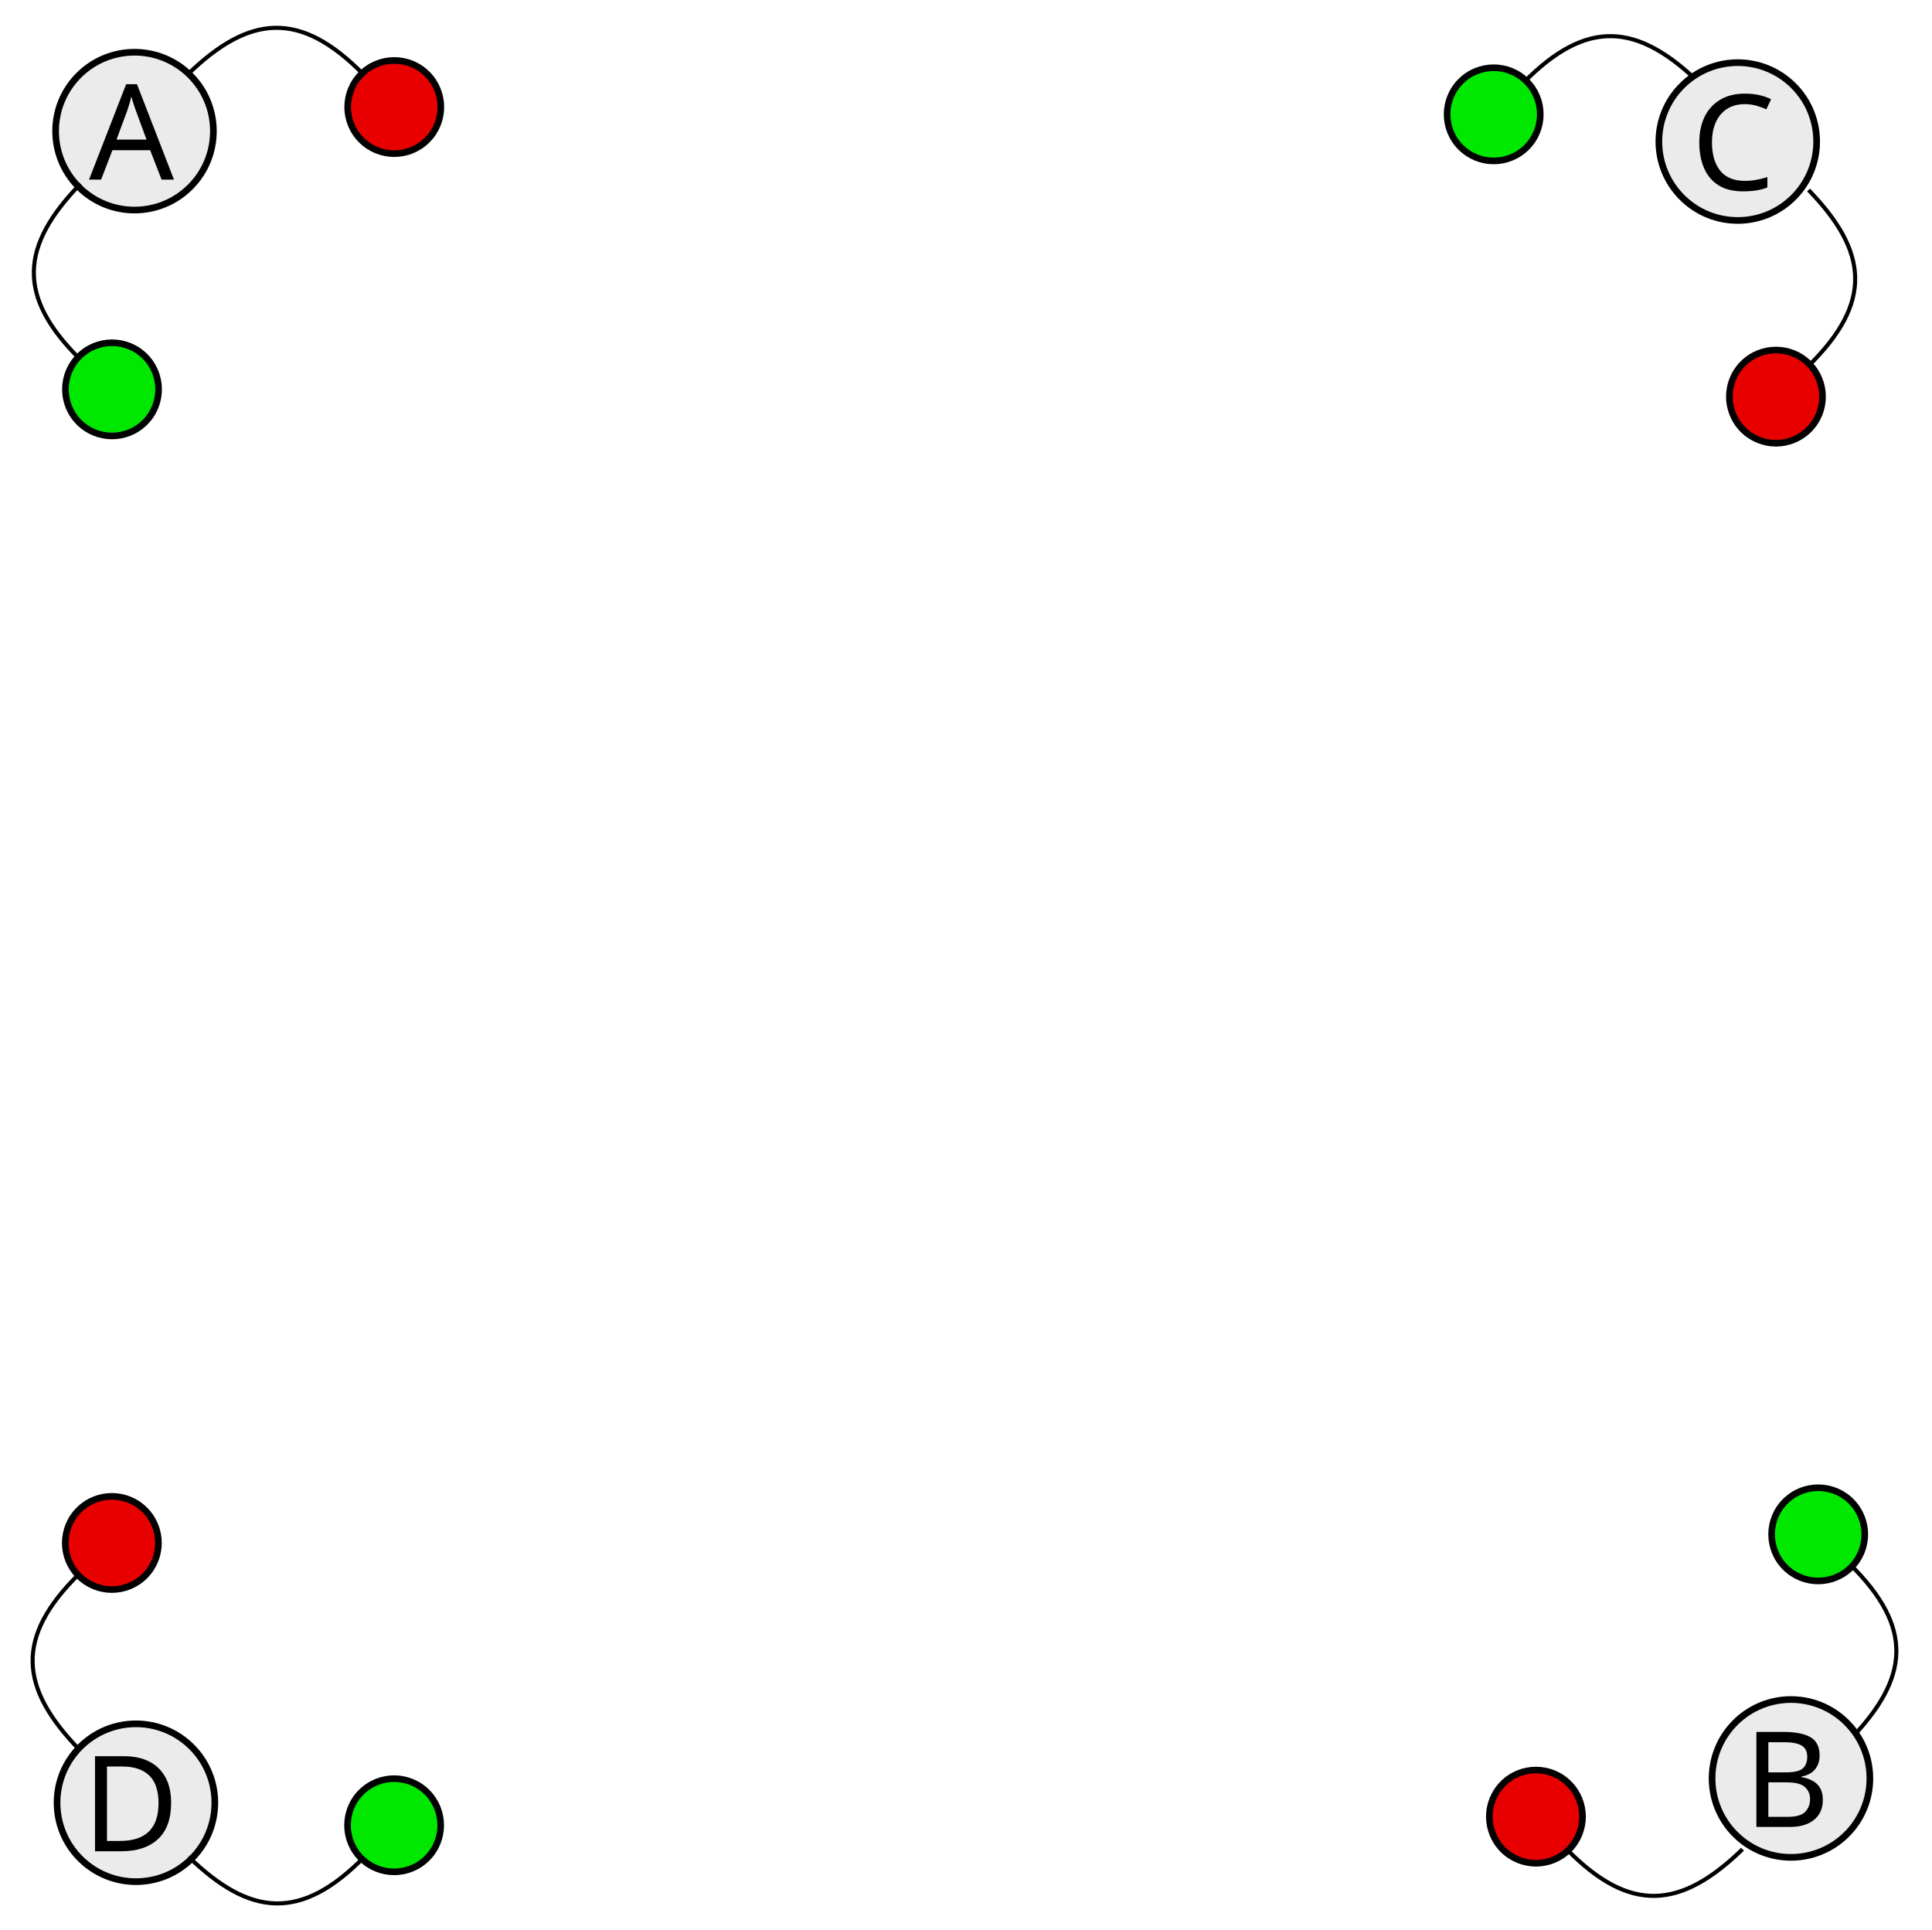
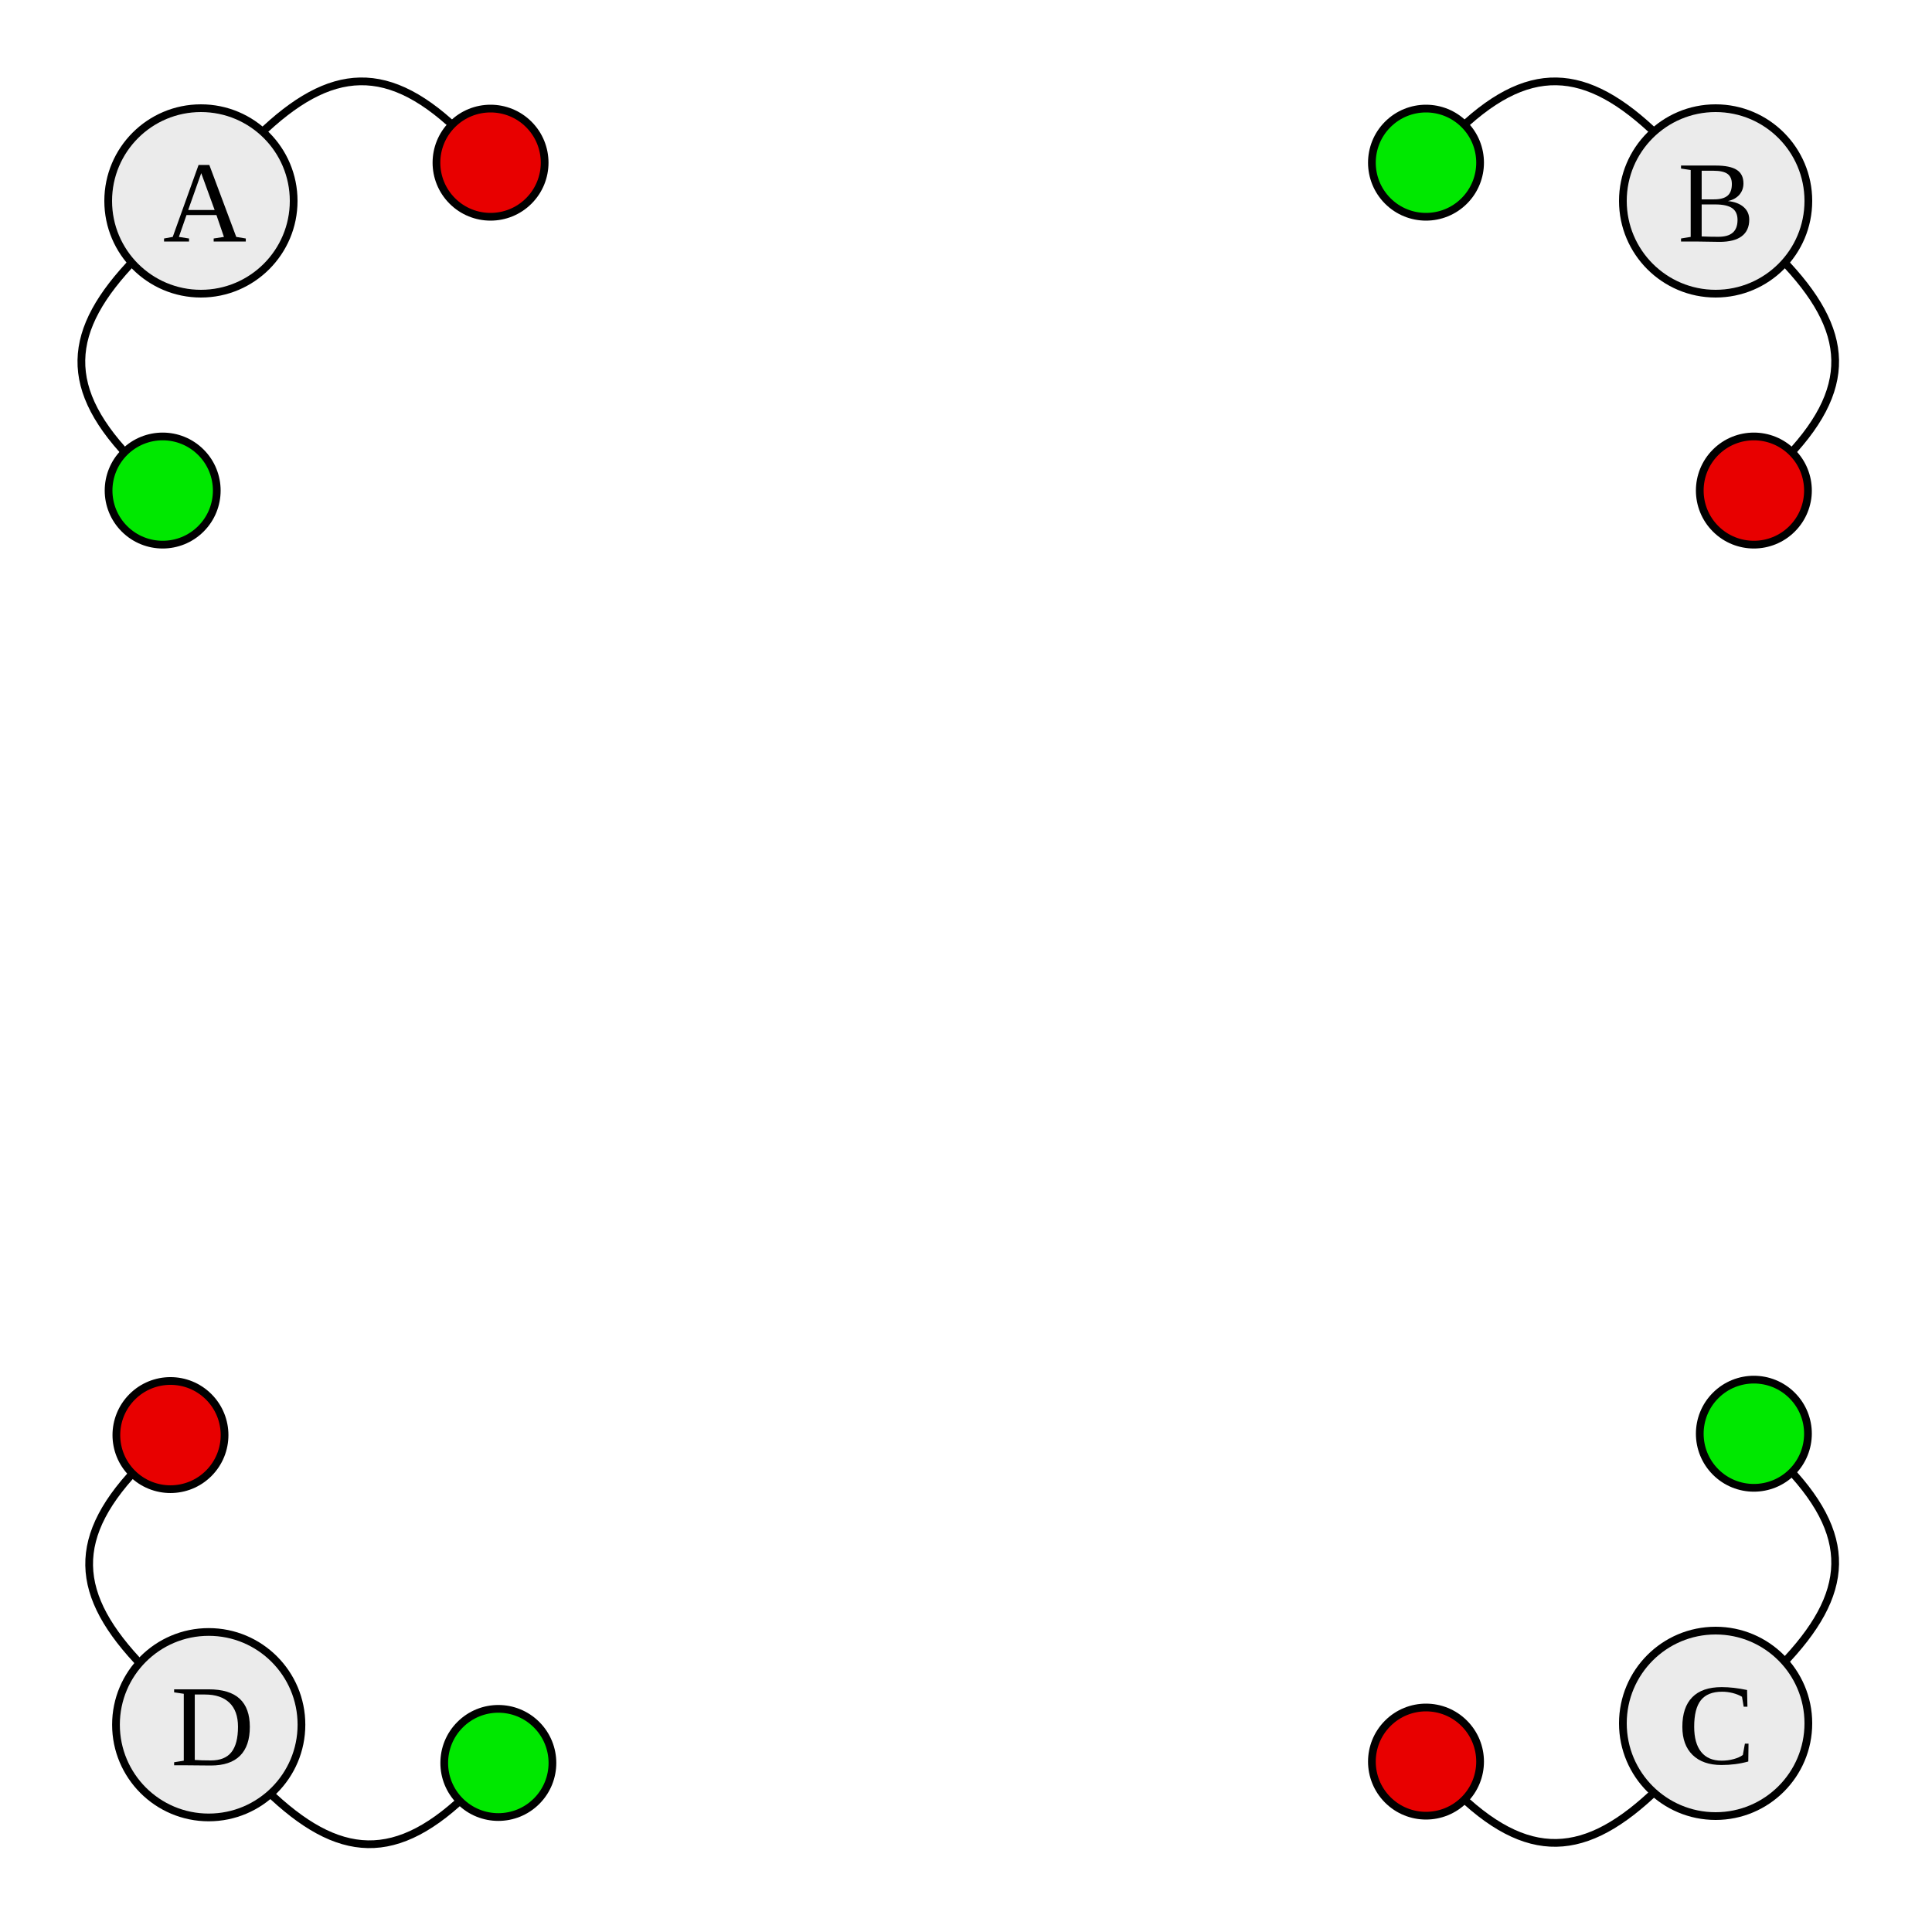
- <svg xmlns="http://www.w3.org/2000/svg" width="309.763" height="309.333" viewBox="0 0 290.403 290" id="svg5407" version="1.1">
-   <defs id="defs5409">
-     <marker orient="auto" refY="0" refX="0" id="Arrow1Mend" style="overflow:visible">
-       <path id="path6160" d="M 0,0 5,-5 -12.5,0 5,5 Z" style="fill:#ebebeb;fill-opacity:1;fill-rule:evenodd;stroke:#000000;stroke-width:1pt;stroke-opacity:1" transform="matrix(-0.4,0,0,-0.4,-4,0)" />
-     </marker>
-     <marker orient="auto" refY="0" refX="0" id="Arrow2Mend" style="overflow:visible">
-       <path id="path6178" style="fill:#ebebeb;fill-opacity:1;fill-rule:evenodd;stroke:#000000;stroke-width:0.625;stroke-linejoin:round;stroke-opacity:1" d="M 8.719,4.034 -2.207,0.016 8.719,-4.002 c -1.745,2.372 -1.735,5.617 -6e-7,8.035 z" transform="scale(-0.6)" />
-     </marker>
+ <svg xmlns="http://www.w3.org/2000/svg" viewBox="0 0 250 250">
+   <defs>
+     <style type="text/css">
+       path {fill:none;stroke:#000000;stroke-width:1;}
+       circle {stroke:#000000;stroke-width:1;}
+       text {white-space: pre; font-size: 15px;}
+       .leftHand {fill:#e80000;}
+       .rightHand {fill:#00e800;}
+       .head {fill:#ebebeb;}
+     </style>
  </defs>
-   <g id="layer1" transform="translate(-162.671,-528.4532)">
-     <text xml:space="preserve" style="font-style:normal;font-weight:normal;line-height:0%;font-family:sans-serif;letter-spacing:0px;word-spacing:0px;fill:#000000;fill-opacity:1;stroke:none;stroke-width:1px;stroke-linecap:butt;stroke-linejoin:miter;stroke-opacity:1" x="228.314" y="803.385" id="jugglerName-0">
-       <tspan id="tspan5296-6" x="228.314" y="806.502" style="font-size:20px;line-height:1.25" />
-     </text>
-     <circle style="fill:#ebebeb;fill-opacity:1;fill-rule:evenodd;stroke:#000000;stroke-width:1;stroke-linecap:butt;stroke-linejoin:miter;stroke-miterlimit:4;stroke-dasharray:none;stroke-opacity:1" id="head-5" cx="-258.287" cy="516.932" r="11.859" transform="rotate(-45)">
-       </circle>
-     <path style="opacity:1;fill:none;fill-opacity:1;stroke:#000000;stroke-width:0.612;stroke-miterlimit:4;stroke-dasharray:none;stroke-dashoffset:0;stroke-opacity:1" d="m 217.31,539.648 c -9.522,-9.696 -17.148,-9.005 -26.431,-0.003" id="leftArm-8">
-       </path>
-     <text xml:space="preserve" style="font-style:normal;font-weight:normal;line-height:0%;font-family:sans-serif;letter-spacing:0px;word-spacing:0px;fill:#000000;fill-opacity:1;stroke:none;stroke-width:1px;stroke-linecap:butt;stroke-linejoin:miter;stroke-opacity:1" x="176.054" y="555.452" id="jugglerName">
-       <tspan id="tspan5296" x="176.054" y="555.452" style="font-size:20px;line-height:1.25">A</tspan>
-     </text>
-     <path style="opacity:1;fill:none;fill-opacity:1;stroke:#000000;stroke-width:0.612;stroke-miterlimit:4;stroke-dasharray:none;stroke-dashoffset:0;stroke-opacity:1" d="m 174.773,582.507 c -9.696,-9.522 -9.005,-17.148 -0.003,-26.431" id="rightArm-9">
-       </path>
-     <circle style="fill:#00e800;fill-opacity:1;fill-rule:evenodd;stroke:#000000;stroke-width:0.993;stroke-linecap:butt;stroke-linejoin:miter;stroke-miterlimit:4;stroke-dasharray:none;stroke-opacity:1" id="rightHand-3" cx="-288.119" cy="541.98" r="7.004" transform="rotate(-45)">
-       </circle>
-     <circle style="fill:#e80000;fill-opacity:1;fill-rule:evenodd;stroke:#000000;stroke-width:0.995;stroke-linecap:butt;stroke-linejoin:miter;stroke-miterlimit:4;stroke-dasharray:none;stroke-opacity:1" id="leftHand-1" cx="-228.119" cy="541.98" r="7.003" transform="rotate(-45)">
-       </circle>
-     <path style="opacity:1;fill:none;fill-opacity:1;stroke:#000000;stroke-width:0.612;stroke-miterlimit:4;stroke-dasharray:none;stroke-dashoffset:0;stroke-opacity:1" d="m 434.513,583.439 c 9.696,-9.522 9.005,-17.148 0.003,-26.431" id="leftArm">
-       </path>
-     <path style="opacity:1;fill:none;fill-opacity:1;stroke:#000000;stroke-width:0.612;stroke-miterlimit:4;stroke-dasharray:none;stroke-dashoffset:0;stroke-opacity:1" d="m 391.654,540.902 c 9.522,-9.696 17.148,-9.005 26.431,-0.003" id="rightArm">
-       </path>
-     <circle style="fill:#ebebeb;fill-opacity:1;fill-rule:evenodd;stroke:#000000;stroke-width:1;stroke-linecap:butt;stroke-linejoin:miter;stroke-miterlimit:4;stroke-dasharray:none;stroke-opacity:1" id="head" cx="688.442" cy="88.989" r="11.859" transform="rotate(45)">
-       </circle>
-     <circle style="fill:#00e800;fill-opacity:1;fill-rule:evenodd;stroke:#000000;stroke-width:0.993;stroke-linecap:butt;stroke-linejoin:miter;stroke-miterlimit:4;stroke-dasharray:none;stroke-opacity:1" id="rightHand" cx="659.609" cy="112.037" r="7.004" transform="rotate(45)">
-       </circle>
-     <circle style="fill:#e80000;fill-opacity:1;fill-rule:evenodd;stroke:#000000;stroke-width:0.995;stroke-linecap:butt;stroke-linejoin:miter;stroke-miterlimit:4;stroke-dasharray:none;stroke-opacity:1" id="leftHand" cx="719.609" cy="112.037" r="7.003" transform="rotate(45)">
-       </circle>
-     <circle style="fill:#ebebeb;fill-opacity:1;fill-rule:evenodd;stroke:#000000;stroke-width:1;stroke-linecap:butt;stroke-linejoin:miter;stroke-miterlimit:4;stroke-dasharray:none;stroke-opacity:1" id="head-5-0" cx="-694.723" cy="-435.774" r="11.859" transform="rotate(-135)">
-       </circle>
-     <path style="opacity:1;fill:none;fill-opacity:1;stroke:#000000;stroke-width:0.612;stroke-miterlimit:4;stroke-dasharray:none;stroke-dashoffset:0;stroke-opacity:1" d="m 174.59,764.962 c -9.696,9.522 -9.005,17.148 -0.003,26.431" id="leftArm-8-8">
-       </path>
-     <text xml:space="preserve" style="font-style:normal;font-weight:normal;line-height:0%;font-family:sans-serif;letter-spacing:0px;word-spacing:0px;fill:#000000;fill-opacity:1;stroke:none;stroke-width:1px;stroke-linecap:butt;stroke-linejoin:miter;stroke-opacity:1" x="416.875" y="557.007" id="jugglerName-6">
-       <tspan id="tspan5296-8" x="416.875" y="557.007" style="font-size:20px;line-height:1.25">C</tspan>
-     </text>
-     <path style="opacity:1;fill:none;fill-opacity:1;stroke:#000000;stroke-width:0.612;stroke-miterlimit:4;stroke-dasharray:none;stroke-dashoffset:0;stroke-opacity:1" d="m 217.449,807.499 c -9.522,9.696 -17.148,9.005 -26.431,0.003" id="rightArm-9-4">
-       </path>
-     <circle style="fill:#00e800;fill-opacity:1;fill-rule:evenodd;stroke:#000000;stroke-width:0.993;stroke-linecap:butt;stroke-linejoin:miter;stroke-miterlimit:4;stroke-dasharray:none;stroke-opacity:1" id="rightHand-3-3" cx="-724.556" cy="-410.726" r="7.004" transform="rotate(-135)">
-       </circle>
-     <circle style="fill:#e80000;fill-opacity:1;fill-rule:evenodd;stroke:#000000;stroke-width:0.995;stroke-linecap:butt;stroke-linejoin:miter;stroke-miterlimit:4;stroke-dasharray:none;stroke-opacity:1" id="leftHand-1-9" cx="-664.556" cy="-410.726" r="7.003" transform="rotate(-135)">
-       </circle>
-     <path style="opacity:1;fill:none;fill-opacity:1;stroke:#000000;stroke-width:0.612;stroke-miterlimit:4;stroke-dasharray:none;stroke-dashoffset:0;stroke-opacity:1" d="m 398.164,806.367 c 9.522,9.696 17.148,9.005 26.431,0.003" id="leftArm-4">
-       </path>
-     <path style="opacity:1;fill:none;fill-opacity:1;stroke:#000000;stroke-width:0.612;stroke-miterlimit:4;stroke-dasharray:none;stroke-dashoffset:0;stroke-opacity:1" d="m 440.701,763.508 c 9.696,9.522 9.005,17.148 0.003,26.431" id="rightArm-3">
-       </path>
-     <circle style="fill:#ebebeb;fill-opacity:1;fill-rule:evenodd;stroke:#000000;stroke-width:1;stroke-linecap:butt;stroke-linejoin:miter;stroke-miterlimit:4;stroke-dasharray:none;stroke-opacity:1" id="head-9" cx="257.284" cy="-868.05" r="11.859" transform="rotate(135)">
-       </circle>
-     <circle style="fill:#00e800;fill-opacity:1;fill-rule:evenodd;stroke:#000000;stroke-width:0.993;stroke-linecap:butt;stroke-linejoin:miter;stroke-miterlimit:4;stroke-dasharray:none;stroke-opacity:1" id="rightHand-9" cx="228.451" cy="-845.002" r="7.004" transform="rotate(135)">
-       </circle>
-     <circle style="fill:#e80000;fill-opacity:1;fill-rule:evenodd;stroke:#000000;stroke-width:0.995;stroke-linecap:butt;stroke-linejoin:miter;stroke-miterlimit:4;stroke-dasharray:none;stroke-opacity:1" id="leftHand-10" cx="288.451" cy="-845.002" r="7.003" transform="rotate(135)">
-       </circle>
-     <text xml:space="preserve" style="font-style:normal;font-weight:normal;line-height:0%;font-family:sans-serif;letter-spacing:0px;word-spacing:0px;fill:#000000;fill-opacity:1;stroke:none;stroke-width:1px;stroke-linecap:butt;stroke-linejoin:miter;stroke-opacity:1" x="175.014" y="806.672" id="text6070-5">
-       <tspan id="tspan6072-1" x="175.014" y="806.672" style="font-size:20px;line-height:1.25">D</tspan>
-     </text>
-     <flowRoot xml:space="preserve" id="flowRoot4427" style="font-style:normal;font-weight:normal;line-height:0.01%;font-family:sans-serif;letter-spacing:0px;word-spacing:0px;fill:#000000;fill-opacity:1;stroke:none;stroke-width:1px;stroke-linecap:butt;stroke-linejoin:miter;stroke-opacity:1">
-       <flowRegion id="flowRegion4429">
-         <rect id="rect4431" width="67.33" height="91.202" x="7.651" y="105.148" />
-       </flowRegion>
-       <flowPara id="flowPara4433" style="font-size:20px;line-height:1.25"> </flowPara>
-     </flowRoot>
-     <text xml:space="preserve" style="font-style:normal;font-weight:normal;line-height:0%;font-family:sans-serif;letter-spacing:0px;word-spacing:0px;fill:#000000;fill-opacity:1;stroke:none;stroke-width:1px;stroke-linecap:butt;stroke-linejoin:miter;stroke-opacity:1" x="424.743" y="803.021" id="text6070">
-       <tspan id="tspan6072" x="424.743" y="803.021" style="font-size:20px;line-height:1.25">B</tspan>
-     </text>
+   <g id="jugglerA" transform="matrix(1, 0, 0, 1, 26, 26)">
+     <g id="juggler-angle" transform="matrix(0.707106, -0.707107, 0.707107, 0.707106, 0, 0)">
+       <path d="m 30,18 c 0,-13.6 -5.76,-18.5 -18.7,-18.7" />
+       <circle class="leftHand" r="7" cx="30" cy="23" />
+       <path d="m -30,18   c 0,-13.6  5.76,-18.5  18.7,-18.7" />
+       <circle class="rightHand" r="7" cx="-30" cy="23" />
+     </g>
+     <circle class="head" r="12" cy="0" cx="0" />
+     <text y="5.25" x="-4.914">A</text>
+   </g>
+   <g id="jugglerD" transform="matrix(1, 0, 0, 1, 27.0077, 223.1752)">
+     <g id="g-2" transform="matrix(-0.707107, -0.707107, 0.707107, -0.707107, -0, -0)">
+       <path d="m 30,18 c 0,-13.6 -5.76,-18.5 -18.7,-18.7" />
+       <circle class="leftHand" r="7" cx="30" cy="23" />
+       <path d="m -30,18   c 0,-13.6  5.76,-18.5  18.7,-18.7" />
+       <circle class="rightHand" r="7" cx="-30" cy="23" />
+     </g>
+     <circle class="head" r="12" cy="0" cx="0" />
+     <text y="5.25" x="-4.914">D</text>
+   </g>
+   <g id="g-3" transform="matrix(1, 0, 0, 1, 222, 26)">
+     <g id="g-4" transform="matrix(0.707107, 0.707107, -0.707107, 0.707107, -0, 0)">
+       <path d="m 30,18 c 0,-13.6 -5.76,-18.5 -18.7,-18.7" />
+       <circle class="leftHand" r="7" cx="30" cy="23" />
+       <path d="m -30,18   c 0,-13.6  5.76,-18.5  18.7,-18.7" />
+       <circle class="rightHand" r="7" cx="-30" cy="23" />
+     </g>
+     <circle class="head" r="12" cy="0" cx="0" />
+     <text y="5.25" x="-4.914">B</text>
+   </g>
+   <g id="g-5" transform="matrix(1, 0, 0, 1, 222, 223)">
+     <g id="g-6" transform="matrix(-0.707107, 0.707106, -0.707106, -0.707107, 0, -0)">
+       <path d="m 30,18 c 0,-13.6 -5.76,-18.5 -18.7,-18.7" />
+       <circle class="leftHand" r="7" cx="30" cy="23" />
+       <path d="m -30,18   c 0,-13.6  5.76,-18.5  18.7,-18.7" />
+       <circle class="rightHand" r="7" cx="-30" cy="23" />
+     </g>
+     <circle class="head" r="12" cy="0" cx="0" />
+     <text y="5.25" x="-4.914">C</text>
  </g>
</svg>
